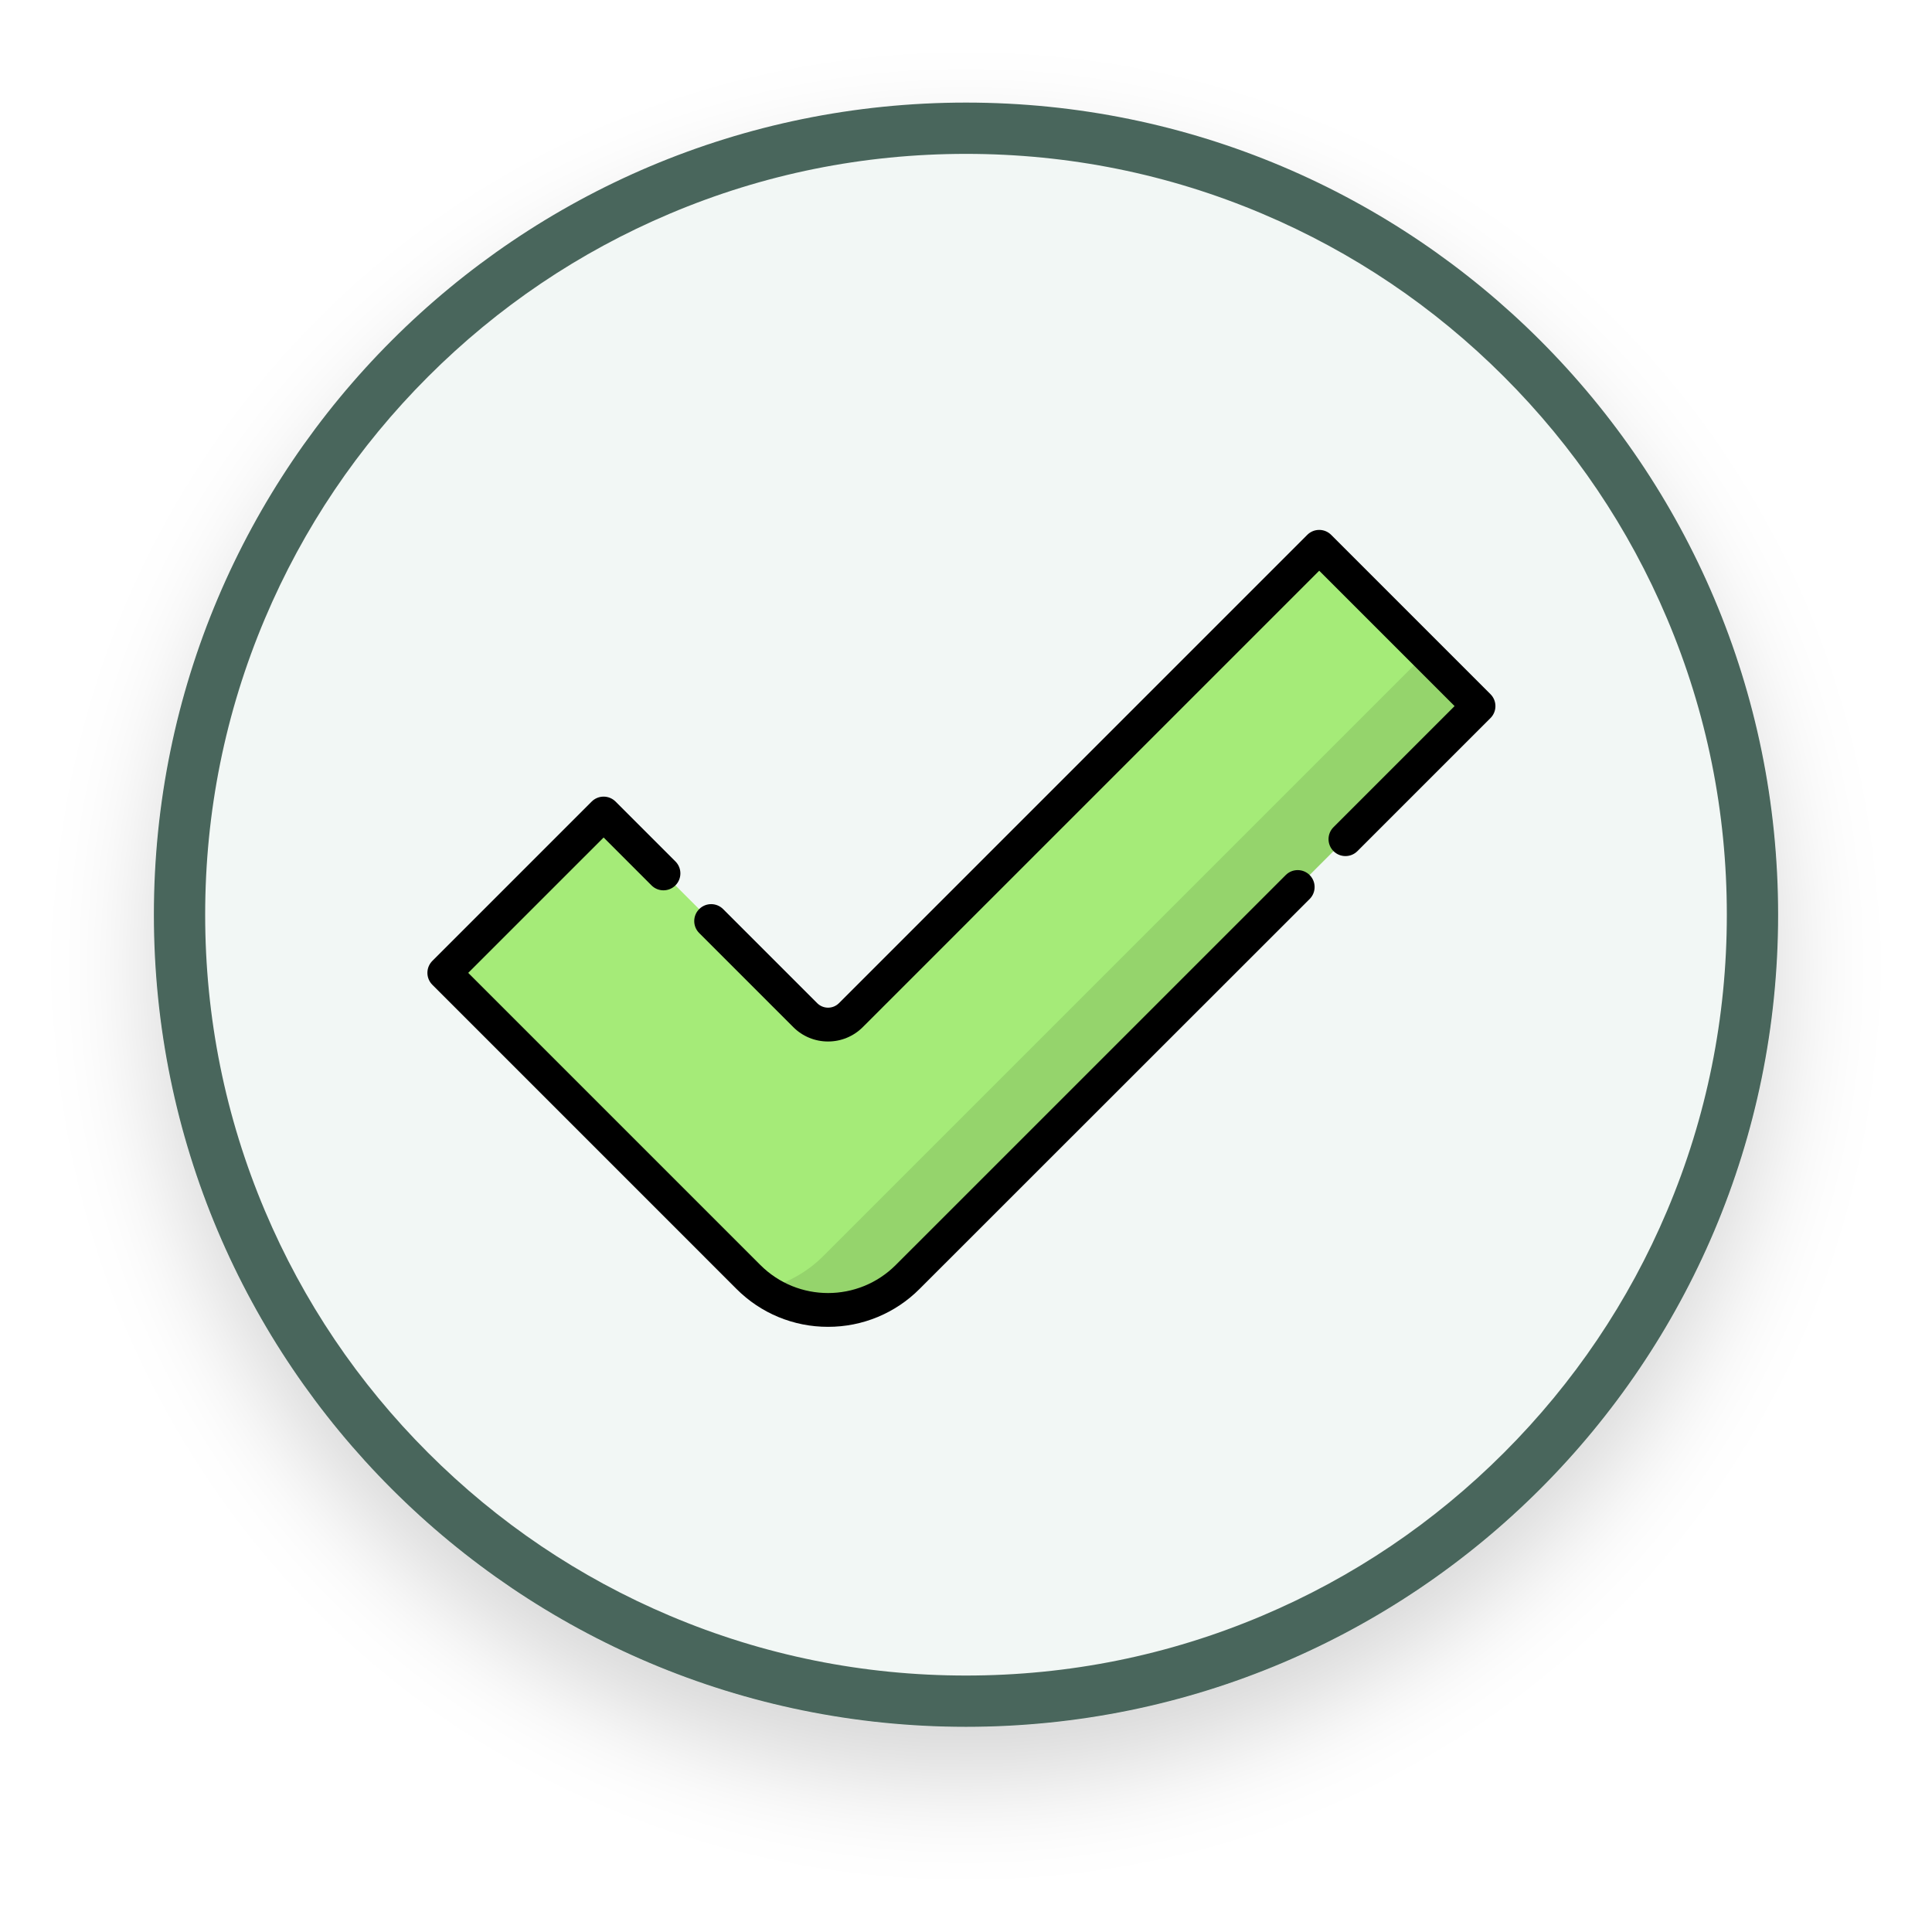
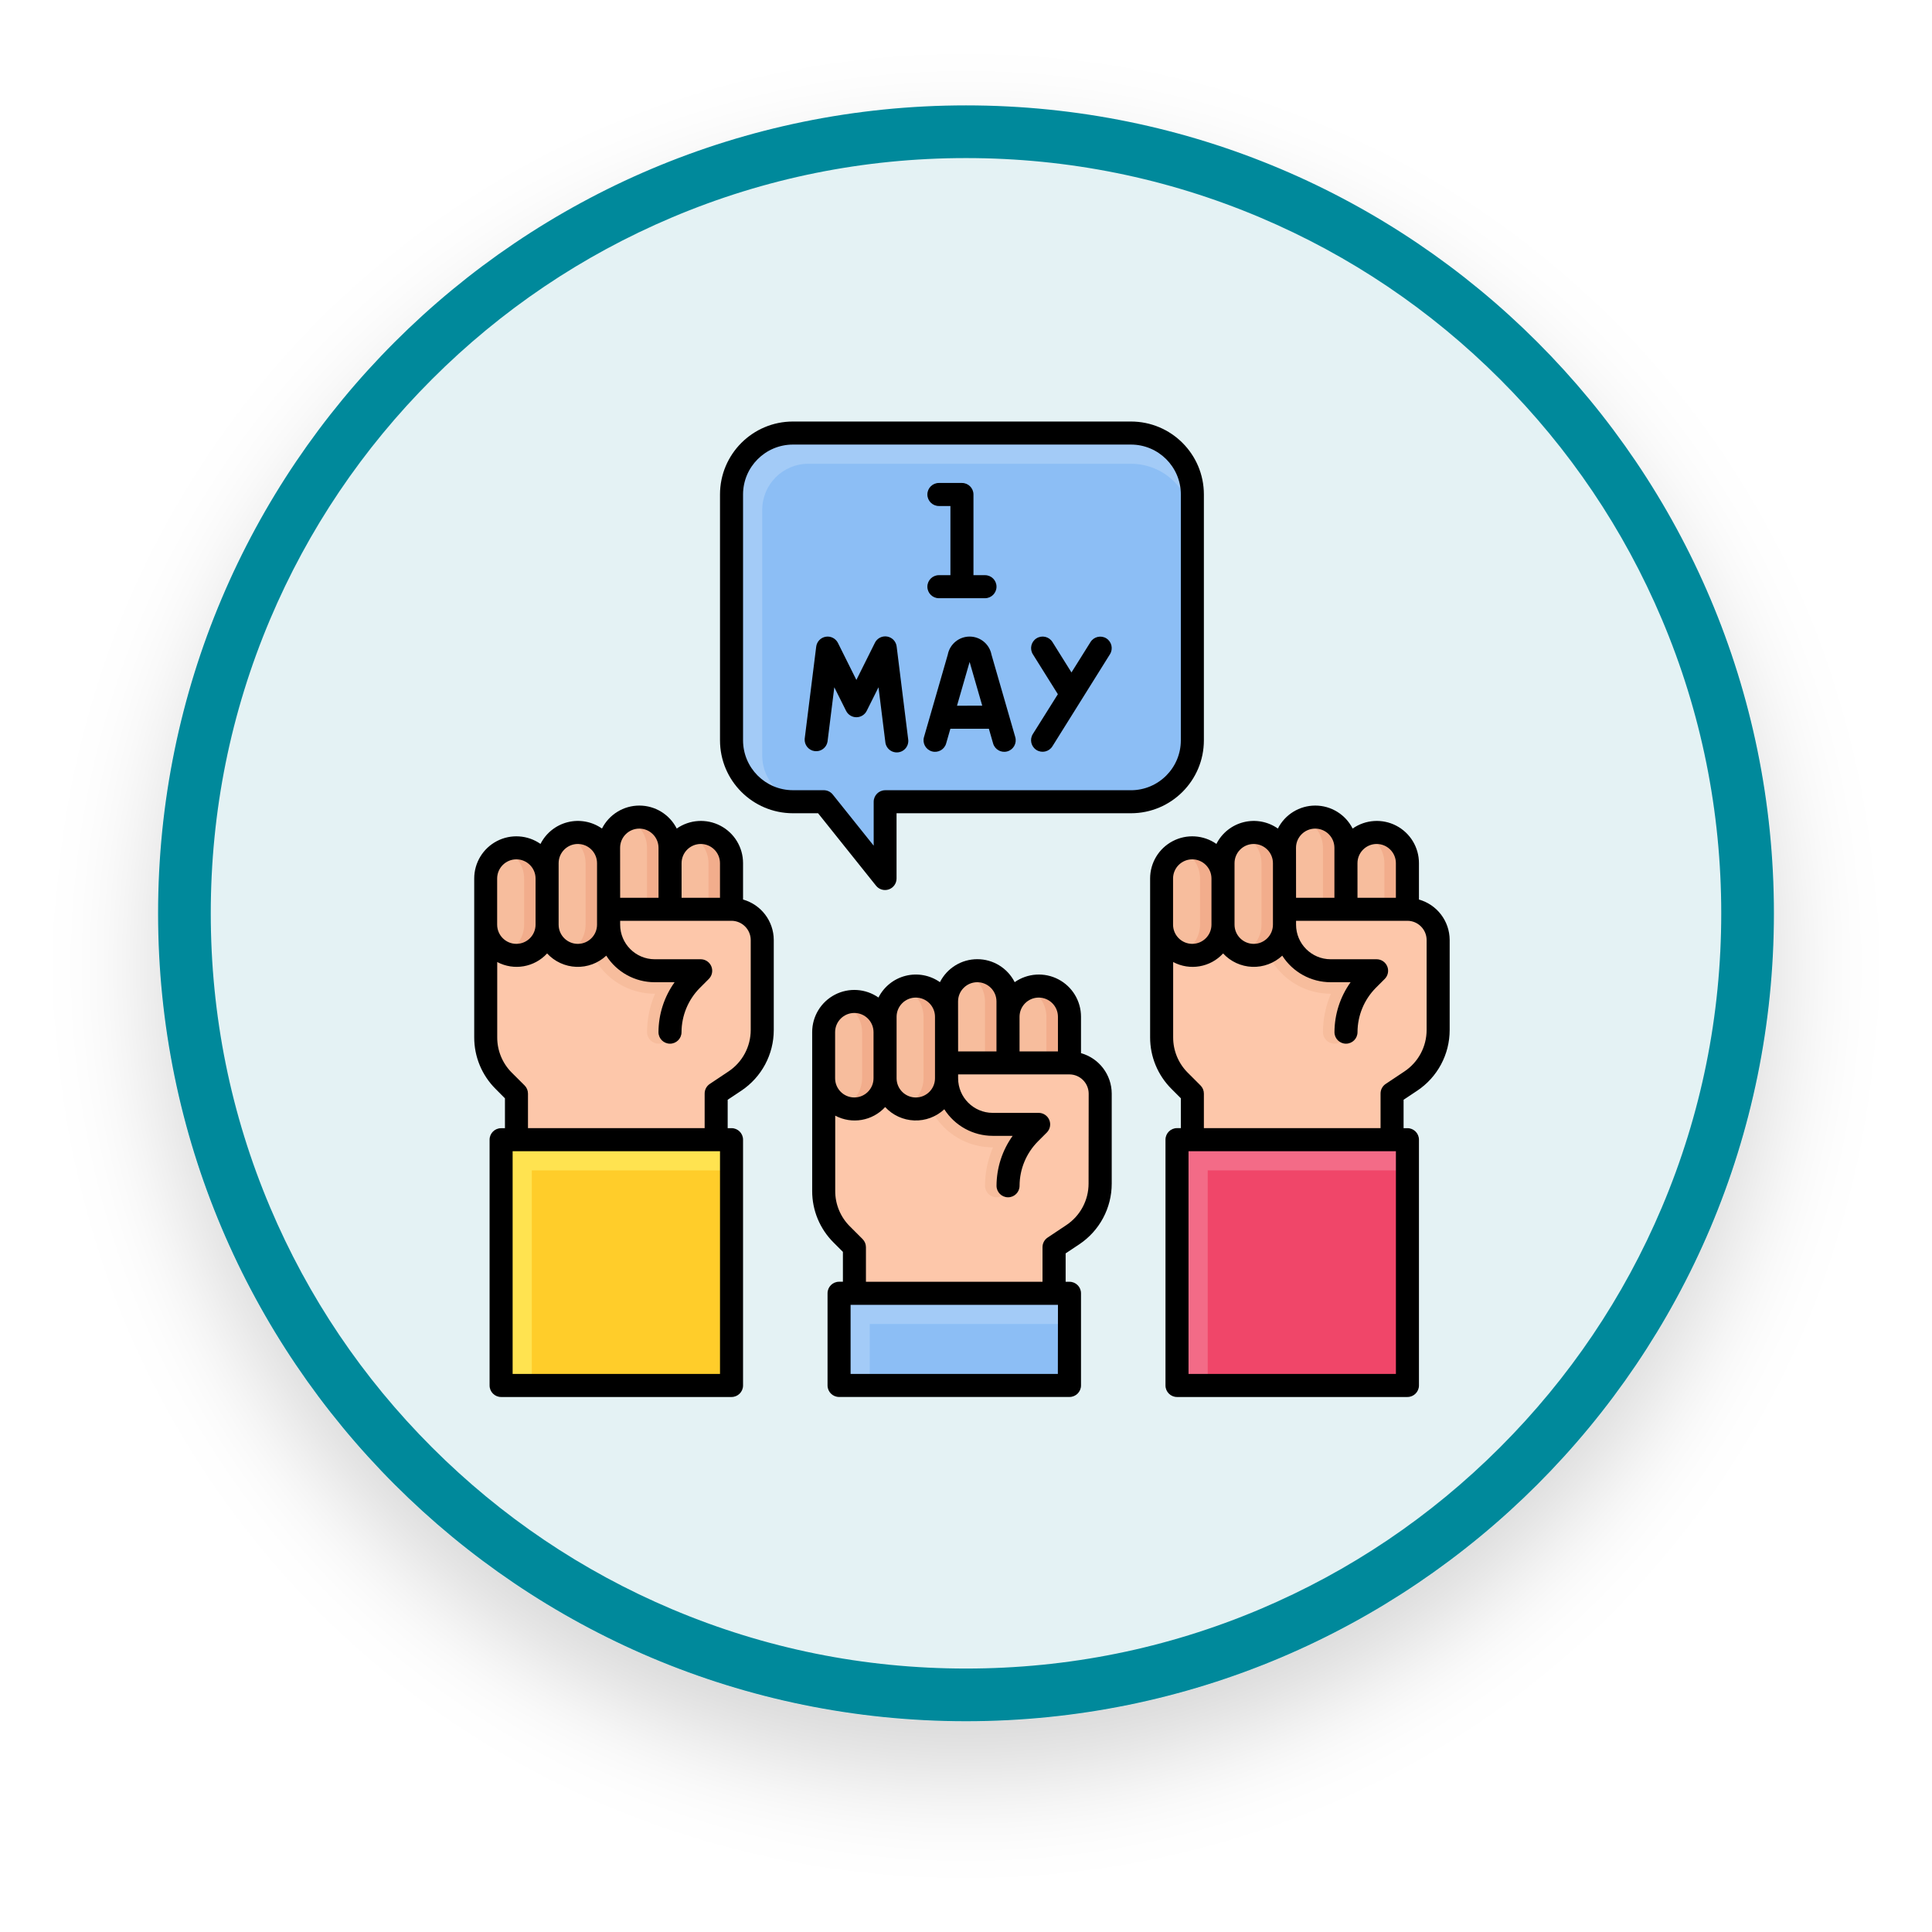
- <svg xmlns="http://www.w3.org/2000/svg" width="113" height="113" viewBox="0 0 113 113">
+ <svg xmlns="http://www.w3.org/2000/svg" width="110" height="110" viewBox="0 0 110 110">
  <defs>
-     <filter id="Path_982547" x="0" y="0" width="113" height="113" filterUnits="userSpaceOnUse">
+     <filter id="Path_982547" x="0" y="0" width="110" height="110" filterUnits="userSpaceOnUse">
      <feOffset dy="3" input="SourceAlpha" />
      <feGaussianBlur stdDeviation="3" result="blur" />
      <feFlood flood-opacity="0.161" />
      <feComposite operator="in" in2="blur" />
      <feComposite in="SourceGraphic" />
    </filter>
  </defs>
-   <g id="Group_1182329" data-name="Group 1182329" transform="translate(-743 -7752)">
-     <g id="Group_1182285" data-name="Group 1182285" transform="translate(0 17)">
-       <g id="Group_1180117" data-name="Group 1180117" transform="translate(752 7741)">
-         <g id="Group_1172831" data-name="Group 1172831">
-           <g id="Group_1172151" data-name="Group 1172151">
-             <g id="Group_1171046" data-name="Group 1171046">
-               <g id="Group_1148525" data-name="Group 1148525">
-                 <g transform="matrix(1, 0, 0, 1, -9, -6)" filter="url(#Path_982547)">
-                   <g id="Path_982547-2" data-name="Path 982547" transform="translate(9 6)" fill="#f2f7f5">
-                     <path d="M 47.5 93.5 C 41.289 93.5 35.265 92.284 29.595 89.886 C 24.118 87.569 19.198 84.252 14.973 80.027 C 10.748 75.802 7.431 70.882 5.114 65.405 C 2.716 59.735 1.5 53.711 1.5 47.5 C 1.5 41.289 2.716 35.265 5.114 29.595 C 7.431 24.118 10.748 19.198 14.973 14.973 C 19.198 10.748 24.118 7.431 29.595 5.114 C 35.265 2.716 41.289 1.5 47.5 1.5 C 53.711 1.5 59.735 2.716 65.405 5.114 C 70.882 7.431 75.802 10.748 80.027 14.973 C 84.252 19.198 87.569 24.118 89.886 29.595 C 92.284 35.265 93.5 41.289 93.5 47.5 C 93.5 53.711 92.284 59.735 89.886 65.405 C 87.569 70.882 84.252 75.802 80.027 80.027 C 75.802 84.252 70.882 87.569 65.405 89.886 C 59.735 92.284 53.711 93.5 47.5 93.5 Z" stroke="none" />
-                     <path d="M 47.5 3 C 41.491 3 35.664 4.176 30.18 6.496 C 24.881 8.737 20.122 11.946 16.034 16.034 C 11.946 20.122 8.737 24.881 6.496 30.18 C 4.176 35.664 3 41.491 3 47.5 C 3 53.509 4.176 59.336 6.496 64.82 C 8.737 70.119 11.946 74.878 16.034 78.966 C 20.122 83.054 24.881 86.263 30.18 88.504 C 35.664 90.824 41.491 92 47.5 92 C 53.509 92 59.336 90.824 64.82 88.504 C 70.119 86.263 74.878 83.054 78.966 78.966 C 83.054 74.878 86.263 70.119 88.504 64.82 C 90.824 59.336 92 53.509 92 47.5 C 92 41.491 90.824 35.664 88.504 30.18 C 86.263 24.881 83.054 20.122 78.966 16.034 C 74.878 11.946 70.119 8.737 64.82 6.496 C 59.336 4.176 53.509 3 47.5 3 M 47.5 0 C 73.734 0 95 21.266 95 47.5 C 95 73.734 73.734 95 47.5 95 C 21.266 95 0 73.734 0 47.5 C 0 21.266 21.266 0 47.5 0 Z" stroke="none" fill="#4a665c" />
+   <g id="Group_1173545" data-name="Group 1173545" transform="translate(-1106 -6047)">
+     <g id="Group_1173052" data-name="Group 1173052">
+       <g id="Group_1172121" data-name="Group 1172121" transform="translate(306 5225)">
+         <g id="Group_1171414" data-name="Group 1171414" transform="translate(-0.701 -6107)">
+           <g id="Group_1163801" data-name="Group 1163801" transform="translate(-0.299 2285)">
+             <g id="Group_1163014" data-name="Group 1163014" transform="translate(1 306)">
+               <g id="Group_1157015" data-name="Group 1157015" transform="translate(0 3549)">
+                 <g id="Group_1155792" data-name="Group 1155792" transform="translate(-1 -3894.666)">
+                   <g id="Group_1154703" data-name="Group 1154703" transform="translate(0 1465.666)">
+                     <g id="Group_1150789" data-name="Group 1150789" transform="translate(3 2320)">
+                       <g id="Group_1154212" data-name="Group 1154212" transform="translate(-236 -5809)">
+                         <g id="Group_1152583" data-name="Group 1152583" transform="translate(1043 6713)">
+                           <g id="Group_1146973" data-name="Group 1146973" transform="translate(0 0)">
+                             <g id="Group_1146954" data-name="Group 1146954">
+                               <g transform="matrix(1, 0, 0, 1, -9, -6)" filter="url(#Path_982547)">
+                                 <g id="Path_982547-2" data-name="Path 982547" transform="translate(9 6)" fill="#e4f2f4">
+                                   <path d="M 46 90.5 C 39.992 90.5 34.164 89.324 28.679 87.003 C 23.38 84.762 18.621 81.553 14.534 77.466 C 10.446 73.379 7.238 68.62 4.996 63.321 C 2.676 57.836 1.5 52.008 1.5 46 C 1.5 39.992 2.676 34.164 4.996 28.679 C 7.238 23.38 10.446 18.621 14.534 14.534 C 18.621 10.446 23.38 7.238 28.679 4.996 C 34.164 2.676 39.992 1.5 46 1.5 C 52.008 1.5 57.836 2.676 63.321 4.996 C 68.62 7.238 73.379 10.446 77.466 14.534 C 81.554 18.621 84.762 23.38 87.004 28.679 C 89.324 34.164 90.5 39.992 90.5 46 C 90.5 52.008 89.324 57.836 87.004 63.321 C 84.762 68.62 81.554 73.379 77.466 77.466 C 73.379 81.553 68.62 84.762 63.321 87.003 C 57.836 89.324 52.008 90.5 46 90.5 Z" stroke="none" />
+                                   <path d="M 46 3 C 40.194 3 34.563 4.136 29.263 6.378 C 24.143 8.544 19.544 11.644 15.594 15.594 C 11.644 19.544 8.544 24.143 6.378 29.263 C 4.136 34.563 3 40.194 3 46 C 3 51.806 4.136 57.437 6.378 62.737 C 8.544 67.857 11.644 72.455 15.594 76.405 C 19.544 80.355 24.143 83.456 29.263 85.622 C 34.563 87.863 40.194 89 46 89 C 51.806 89 57.437 87.863 62.737 85.622 C 67.857 83.456 72.456 80.355 76.406 76.405 C 80.356 72.455 83.456 67.857 85.622 62.737 C 87.864 57.437 89 51.806 89 46 C 89 40.194 87.864 34.563 85.622 29.263 C 83.456 24.143 80.356 19.544 76.406 15.594 C 72.456 11.644 67.857 8.544 62.737 6.378 C 57.437 4.136 51.806 3 46 3 M 46 -7.62939453125e-06 C 71.405 -7.62939453125e-06 92 20.595 92 46 C 92 71.405 71.405 92 46 92 C 20.595 92 0 71.405 0 46 C 0 20.595 20.595 -7.62939453125e-06 46 -7.62939453125e-06 Z" stroke="none" fill="#01899b" />
+                                 </g>
+                               </g>
+                             </g>
+                           </g>
+                         </g>
+                       </g>
+                     </g>
                  </g>
                </g>
              </g>
            </g>
          </g>
        </g>
      </g>
-       <g id="cheque" transform="translate(768 7701.015)">
-         <path id="Path_1042130" data-name="Path 1042130" d="M59.266,73.084,31.878,100.472a1.89,1.89,0,0,1-2.673,0l-11.79-11.79L8.1,98l17.784,17.784a6.587,6.587,0,0,0,4.658,1.929h0a6.587,6.587,0,0,0,4.658-1.929L68.582,82.4Z" transform="translate(-7.111 -7.111)" fill="#a5eb78" />
-         <g id="Group_1182284" data-name="Group 1182284" transform="translate(19.622 72.208)" opacity="0.1">
-           <path id="Path_1042131" data-name="Path 1042131" d="M199.62,124.2l-35.242,35.242a7.211,7.211,0,0,1-3.526,1.936,6.586,6.586,0,0,0,3.808,1.214h0a6.587,6.587,0,0,0,4.658-1.929L202.7,127.276Z" transform="translate(-160.852 -124.196)" />
-         </g>
-         <path id="Path_1042132" data-name="Path 1042132" d="M23.43,223.854a7.526,7.526,0,0,1-5.357-2.219L.289,203.85a.988.988,0,0,1,0-1.4l9.316-9.316a.988.988,0,0,1,1.4,0l3.5,3.5a.988.988,0,0,1-1.4,1.4l-2.8-2.8-7.919,7.918,17.086,17.086a5.6,5.6,0,0,0,7.919,0L50.2,197.431a.988.988,0,1,1,1.4,1.4L28.787,221.635A7.527,7.527,0,0,1,23.43,223.854Z" transform="translate(0 -112.265)" />
-         <path id="Path_1042133" data-name="Path 1042133" d="M135.766,94.9a2.859,2.859,0,0,1-2.035-.843l-5.5-5.5a.988.988,0,0,1,1.4-1.4l5.5,5.5a.9.9,0,0,0,1.276,0l27.388-27.388a.988.988,0,0,1,1.4,0l9.316,9.316a.988.988,0,0,1,0,1.4l-7.781,7.781a.988.988,0,0,1-1.4-1.4l7.083-7.083-7.918-7.918L137.8,94.059A2.86,2.86,0,0,1,135.766,94.9Z" transform="translate(-112.336)" />
+       <g id="protest_12022841" transform="translate(1132.75 6070.75)">
+         <path id="Path_1038717" data-name="Path 1038717" d="M36.119,55.119H24.749V52.5l-.724-.724A3.5,3.5,0,0,1,23,49.3V42H33.5v2.624h5.248v4.25a3.5,3.5,0,0,1-1.558,2.911l-1.066.711Z" transform="translate(-2.852 -5.234)" fill="#fdc7aa" />
+         <path id="Path_1038718" data-name="Path 1038718" d="M33.654,49.684A.656.656,0,0,1,33,49.028a5.567,5.567,0,0,1,.454-2.187h-.017A3.94,3.94,0,0,1,29.5,42.906a.656.656,0,1,1,1.312,0,2.624,2.624,0,0,0,2.624,2.624h2.407l-.74,1.037a4.276,4.276,0,0,0-.792,2.461.656.656,0,0,1-.656.656Z" transform="translate(-3.667 -5.266)" fill="#f7bd9d" />
+         <rect id="Rectangle_414517" data-name="Rectangle 414517" width="3.498" height="6.997" rx="1.749" transform="translate(27.145 39.389) rotate(180)" fill="#f7bd9d" />
+         <path id="Path_1038719" data-name="Path 1038719" d="M28.906,37a1.741,1.741,0,0,0-.656.129,1.749,1.749,0,0,1,1.093,1.62v3.5a1.749,1.749,0,0,1-1.093,1.62,1.749,1.749,0,0,0,2.405-1.62v-3.5A1.749,1.749,0,0,0,28.906,37Z" transform="translate(-3.511 -4.608)" fill="#f2ad8c" />
+         <rect id="Rectangle_414518" data-name="Rectangle 414518" width="3.498" height="6.122" rx="1.749" transform="translate(23.646 39.389) rotate(180)" fill="#f7bd9d" />
+         <path id="Path_1038720" data-name="Path 1038720" d="M24.906,38a1.741,1.741,0,0,0-.656.129,1.749,1.749,0,0,1,1.093,1.62v2.624a1.749,1.749,0,0,1-1.093,1.62,1.749,1.749,0,0,0,2.405-1.62V39.749A1.749,1.749,0,0,0,24.906,38Z" transform="translate(-3.009 -4.733)" fill="#f2ad8c" />
+         <rect id="Rectangle_414519" data-name="Rectangle 414519" width="3.498" height="6.997" rx="1.749" transform="translate(34.142 39.389) rotate(180)" fill="#f7bd9d" />
+         <path id="Path_1038721" data-name="Path 1038721" d="M36.906,37a1.741,1.741,0,0,0-.656.129,1.749,1.749,0,0,1,1.093,1.62v3.5a1.749,1.749,0,0,1-1.093,1.62,1.749,1.749,0,0,0,2.405-1.62v-3.5A1.749,1.749,0,0,0,36.906,37Z" transform="translate(-4.514 -4.608)" fill="#f2ad8c" />
+         <rect id="Rectangle_414520" data-name="Rectangle 414520" width="3.498" height="7.872" rx="1.749" transform="translate(30.643 39.389) rotate(180)" fill="#f7bd9d" />
+         <path id="Path_1038722" data-name="Path 1038722" d="M32.906,36a1.741,1.741,0,0,0-.656.129,1.749,1.749,0,0,1,1.093,1.62v4.373a1.749,1.749,0,0,1-1.093,1.62,1.749,1.749,0,0,0,2.405-1.62V37.749A1.749,1.749,0,0,0,32.906,36Z" transform="translate(-4.012 -4.482)" fill="#f2ad8c" />
+         <path id="Path_1038723" data-name="Path 1038723" d="M34.5,49a4.223,4.223,0,0,1,1.237-2.986l.512-.512H33.624A2.624,2.624,0,0,1,31,42.875V42h7a1.749,1.749,0,0,1,1.749,1.749v4.81" transform="translate(-3.855 -5.234)" fill="#fdc7aa" />
+         <path id="Path_1038724" data-name="Path 1038724" d="M24,57H37.119v5.248H24Z" transform="translate(-2.978 -7.115)" fill="#a3cbf7" />
+         <path id="Path_1038725" data-name="Path 1038725" d="M26,59H37.37v3.5H26Z" transform="translate(-3.228 -7.366)" fill="#8cbef5" />
+         <path id="Path_1038726" data-name="Path 1038726" d="M43.239,4.5V18.492a3.5,3.5,0,0,1-3.5,3.5H25.746v4.373l-3.5-4.373H20.5a3.5,3.5,0,0,1-3.5-3.5V4.5A3.5,3.5,0,0,1,20.5,1H39.74A3.5,3.5,0,0,1,43.239,4.5Z" transform="translate(-2.1 -0.094)" fill="#a3cbf7" />
+         <path id="Path_1038727" data-name="Path 1038727" d="M43.489,6.5V18.743a3.5,3.5,0,0,1-3.5,3.5H26v4.373l-3.5-4.373h-.875A2.624,2.624,0,0,1,19,19.618V5.624A2.624,2.624,0,0,1,21.624,3H39.991A3.5,3.5,0,0,1,43.489,6.5Z" transform="translate(-2.351 -0.345)" fill="#8cbef5" />
+         <path id="Path_1038728" data-name="Path 1038728" d="M58.119,45.119H46.749V42.5l-.724-.724A3.5,3.5,0,0,1,45,39.3V32H55.5v2.624h5.248v4.25a3.5,3.5,0,0,1-1.558,2.911l-1.066.711Z" transform="translate(-5.611 -3.981)" fill="#fdc7aa" />
+         <path id="Path_1038729" data-name="Path 1038729" d="M55.654,39.684A.656.656,0,0,1,55,39.028a5.567,5.567,0,0,1,.454-2.187h-.017A3.94,3.94,0,0,1,51.5,32.906a.656.656,0,1,1,1.312,0,2.624,2.624,0,0,0,2.624,2.624h2.407l-.74,1.037a4.276,4.276,0,0,0-.792,2.461.656.656,0,0,1-.656.656Z" transform="translate(-6.426 -4.012)" fill="#f7bd9d" />
+         <rect id="Rectangle_414521" data-name="Rectangle 414521" width="3.498" height="6.997" rx="1.749" transform="translate(46.386 30.643) rotate(180)" fill="#f7bd9d" />
+         <path id="Path_1038730" data-name="Path 1038730" d="M50.906,27a1.741,1.741,0,0,0-.656.129,1.749,1.749,0,0,1,1.093,1.62v3.5a1.749,1.749,0,0,1-1.093,1.62,1.749,1.749,0,0,0,2.405-1.62v-3.5A1.749,1.749,0,0,0,50.906,27Z" transform="translate(-6.269 -3.354)" fill="#f2ad8c" />
+         <rect id="Rectangle_414522" data-name="Rectangle 414522" width="3.498" height="6.122" rx="1.749" transform="translate(42.888 30.643) rotate(180)" fill="#f7bd9d" />
+         <path id="Path_1038731" data-name="Path 1038731" d="M46.906,28a1.741,1.741,0,0,0-.656.129,1.749,1.749,0,0,1,1.093,1.62v2.624a1.749,1.749,0,0,1-1.093,1.62,1.749,1.749,0,0,0,2.405-1.62V29.749A1.749,1.749,0,0,0,46.906,28Z" transform="translate(-5.767 -3.479)" fill="#f2ad8c" />
+         <rect id="Rectangle_414523" data-name="Rectangle 414523" width="3.498" height="6.997" rx="1.749" transform="translate(53.383 30.643) rotate(180)" fill="#f7bd9d" />
+         <path id="Path_1038732" data-name="Path 1038732" d="M58.906,27a1.741,1.741,0,0,0-.656.129,1.749,1.749,0,0,1,1.093,1.62v3.5a1.749,1.749,0,0,1-1.093,1.62,1.749,1.749,0,0,0,2.405-1.62v-3.5A1.749,1.749,0,0,0,58.906,27Z" transform="translate(-7.272 -3.354)" fill="#f2ad8c" />
+         <rect id="Rectangle_414524" data-name="Rectangle 414524" width="3.498" height="7.872" rx="1.749" transform="translate(49.885 30.643) rotate(180)" fill="#f7bd9d" />
+         <path id="Path_1038733" data-name="Path 1038733" d="M54.906,26a1.74,1.74,0,0,0-.656.129,1.749,1.749,0,0,1,1.093,1.62v4.373a1.749,1.749,0,0,1-1.093,1.62,1.749,1.749,0,0,0,2.405-1.62V27.749A1.749,1.749,0,0,0,54.906,26Z" transform="translate(-6.77 -3.228)" fill="#f2ad8c" />
+         <path id="Path_1038734" data-name="Path 1038734" d="M56.5,39a4.223,4.223,0,0,1,1.237-2.986l.512-.512H55.624A2.624,2.624,0,0,1,53,32.875V32h7a1.749,1.749,0,0,1,1.749,1.749v4.81" transform="translate(-6.614 -3.981)" fill="#fdc7aa" />
+         <path id="Path_1038735" data-name="Path 1038735" d="M46,47H59.119V60.994H46Z" transform="translate(-5.736 -5.861)" fill="#f36b87" />
+         <path id="Path_1038736" data-name="Path 1038736" d="M48,49H59.37V61.245H48Z" transform="translate(-5.987 -6.112)" fill="#f04669" />
+         <path id="Path_1038737" data-name="Path 1038737" d="M14.119,45.119H2.749V42.5l-.724-.724A3.5,3.5,0,0,1,1,39.3V32H11.5v2.624h5.248v4.25a3.5,3.5,0,0,1-1.558,2.911l-1.066.711Z" transform="translate(-0.094 -3.981)" fill="#fdc7aa" />
+         <path id="Path_1038738" data-name="Path 1038738" d="M11.654,39.684A.656.656,0,0,1,11,39.028a5.567,5.567,0,0,1,.454-2.187h-.017A3.94,3.94,0,0,1,7.5,32.906a.656.656,0,1,1,1.312,0,2.624,2.624,0,0,0,2.624,2.624h2.407l-.74,1.037a4.276,4.276,0,0,0-.792,2.461.656.656,0,0,1-.656.656Z" transform="translate(-0.909 -4.012)" fill="#f7bd9d" />
+         <rect id="Rectangle_414525" data-name="Rectangle 414525" width="3.498" height="6.997" rx="1.749" transform="translate(7.903 30.643) rotate(180)" fill="#f7bd9d" />
+         <path id="Path_1038739" data-name="Path 1038739" d="M6.906,27a1.741,1.741,0,0,0-.656.129,1.749,1.749,0,0,1,1.093,1.62v3.5a1.749,1.749,0,0,1-1.093,1.62,1.749,1.749,0,0,0,2.405-1.62v-3.5A1.749,1.749,0,0,0,6.906,27Z" transform="translate(-0.752 -3.354)" fill="#f2ad8c" />
+         <rect id="Rectangle_414526" data-name="Rectangle 414526" width="3.498" height="6.122" rx="1.749" transform="translate(4.404 30.643) rotate(180)" fill="#f7bd9d" />
+         <path id="Path_1038740" data-name="Path 1038740" d="M2.906,28a1.741,1.741,0,0,0-.656.129,1.749,1.749,0,0,1,1.093,1.62v2.624a1.749,1.749,0,0,1-1.093,1.62,1.749,1.749,0,0,0,2.405-1.62V29.749A1.749,1.749,0,0,0,2.906,28Z" transform="translate(-0.251 -3.479)" fill="#f2ad8c" />
+         <rect id="Rectangle_414527" data-name="Rectangle 414527" width="3.498" height="6.997" rx="1.749" transform="translate(14.9 30.643) rotate(180)" fill="#f7bd9d" />
+         <path id="Path_1038741" data-name="Path 1038741" d="M14.906,27a1.741,1.741,0,0,0-.656.129,1.749,1.749,0,0,1,1.093,1.62v3.5a1.749,1.749,0,0,1-1.093,1.62,1.749,1.749,0,0,0,2.405-1.62v-3.5A1.749,1.749,0,0,0,14.906,27Z" transform="translate(-1.755 -3.354)" fill="#f2ad8c" />
+         <rect id="Rectangle_414528" data-name="Rectangle 414528" width="3.498" height="7.872" rx="1.749" transform="translate(11.401 30.643) rotate(180)" fill="#f7bd9d" />
+         <path id="Path_1038742" data-name="Path 1038742" d="M10.906,26a1.74,1.74,0,0,0-.656.129,1.749,1.749,0,0,1,1.093,1.62v4.373a1.749,1.749,0,0,1-1.093,1.62,1.749,1.749,0,0,0,2.405-1.62V27.749A1.749,1.749,0,0,0,10.906,26Z" transform="translate(-1.254 -3.228)" fill="#f2ad8c" />
+         <path id="Path_1038743" data-name="Path 1038743" d="M12.5,39a4.223,4.223,0,0,1,1.237-2.986l.512-.512H11.624A2.624,2.624,0,0,1,9,32.875V32h7a1.749,1.749,0,0,1,1.749,1.749v4.81" transform="translate(-1.097 -3.981)" fill="#fdc7aa" />
+         <path id="Path_1038744" data-name="Path 1038744" d="M2,47H15.119V60.994H2Z" transform="translate(-0.219 -5.861)" fill="#ffe350" />
+         <path id="Path_1038745" data-name="Path 1038745" d="M4,49H15.37V61.245H4Z" transform="translate(-0.47 -6.112)" fill="#ffcd2a" />
+         <path id="Path_1038746" data-name="Path 1038746" d="M43.8,18.4V4.4A4.154,4.154,0,0,0,39.646.25H20.4A4.154,4.154,0,0,0,16.25,4.4V18.4A4.154,4.154,0,0,0,20.4,22.553h1.434l3.3,4.126a.656.656,0,0,0,1.168-.409V22.553H39.646A4.154,4.154,0,0,0,43.8,18.4Zm-1.312,0a2.843,2.843,0,0,1-2.843,2.843H25.652A.656.656,0,0,0,25,21.9v2.5l-2.33-2.913a.659.659,0,0,0-.513-.246H20.4A2.843,2.843,0,0,1,17.562,18.4V4.4A2.843,2.843,0,0,1,20.4,1.562H39.646A2.843,2.843,0,0,1,42.489,4.4Z" transform="translate(-2.006)" />
+         <path id="Path_1038747" data-name="Path 1038747" d="M33.368,15.278a1.267,1.267,0,0,0-2.489,0l-1.354,4.694a.656.656,0,1,0,1.261.364l.241-.838H33.22l.241.838a.656.656,0,0,0,1.261-.364Zm-1.963,2.908.718-2.493.718,2.489Z" transform="translate(-3.667 -1.755)" />
+         <path id="Path_1038748" data-name="Path 1038748" d="M25.756,14.611l-1.05,2.106-1.05-2.106a.656.656,0,0,0-1.238.213l-.656,5.248a.656.656,0,0,0,1.3.163l.387-3.1.671,1.342a.656.656,0,0,0,1.174,0l.671-1.342.387,3.1a.656.656,0,1,0,1.3-.163L27,14.824a.656.656,0,0,0-1.245-.213Z" transform="translate(-2.697 -1.754)" />
+         <path id="Path_1038749" data-name="Path 1038749" d="M40.785,14.35a.656.656,0,0,0-.9.209L38.8,16.292l-1.085-1.736a.657.657,0,0,0-1.113.7l1.423,2.274L36.6,19.8a.656.656,0,0,0,1.113.7l3.28-5.248a.656.656,0,0,0-.206-.9Z" transform="translate(-4.545 -1.755)" />
+         <path id="Path_1038750" data-name="Path 1038750" d="M30.406,9.5a.656.656,0,1,0,0,1.312H33.03a.656.656,0,1,0,0-1.312h-.656V4.906a.656.656,0,0,0-.656-.656H30.406a.656.656,0,1,0,0,1.312h.656V9.5Z" transform="translate(-3.699 -0.502)" />
+         <path id="Path_1038751" data-name="Path 1038751" d="M37.556,40.6V38.53a2.4,2.4,0,0,0-3.776-1.972,2.385,2.385,0,0,0-4.256,0,2.385,2.385,0,0,0-3.5.875A2.4,2.4,0,0,0,22.25,39.4v9.046a4.127,4.127,0,0,0,1.217,2.936l.533.533v1.7h-.219a.656.656,0,0,0-.656.656v5.248a.656.656,0,0,0,.656.656H36.9a.656.656,0,0,0,.656-.656V54.273a.656.656,0,0,0-.656-.656h-.219V52l.774-.515a4.149,4.149,0,0,0,1.85-3.457V42.9A2.4,2.4,0,0,0,37.556,40.6Zm-3.5-2.07a1.093,1.093,0,0,1,2.187,0V40.5H34.057Zm-3.5-.875a1.093,1.093,0,1,1,2.187,0V40.5H30.559Zm-3.5.875a1.093,1.093,0,0,1,2.187,0v3.5a1.093,1.093,0,1,1-2.187,0Zm-3.5.875a1.093,1.093,0,0,1,2.187,0v2.624a1.093,1.093,0,1,1-2.187,0Zm12.682,19.46H24.437V54.929H36.244Zm1.749-10.837a2.836,2.836,0,0,1-1.265,2.361l-1.066.711a.655.655,0,0,0-.292.549v1.968H25.311V51.649a.653.653,0,0,0-.192-.464l-.724-.724a2.826,2.826,0,0,1-.833-2.012V44.158a2.355,2.355,0,0,0,2.843-.489,2.378,2.378,0,0,0,3.368.126,3.272,3.272,0,0,0,2.754,1.513h1.137a4.916,4.916,0,0,0-.918,2.843.656.656,0,1,0,1.312,0A3.6,3.6,0,0,1,35.1,45.628l.513-.513A.656.656,0,0,0,35.151,44H32.527a1.971,1.971,0,0,1-1.968-1.968V41.81H36.9A1.1,1.1,0,0,1,37.993,42.9Z" transform="translate(-2.758 -4.388)" />
+         <path id="Path_1038752" data-name="Path 1038752" d="M59.556,30.6V28.53a2.4,2.4,0,0,0-3.776-1.972,2.385,2.385,0,0,0-4.256,0,2.385,2.385,0,0,0-3.5.875A2.4,2.4,0,0,0,44.25,29.4v9.046a4.127,4.127,0,0,0,1.217,2.936l.533.533v1.7h-.219a.656.656,0,0,0-.656.656V58.267a.656.656,0,0,0,.656.656H58.9a.656.656,0,0,0,.656-.656V44.273a.656.656,0,0,0-.656-.656h-.219V42l.774-.515a4.149,4.149,0,0,0,1.85-3.457V32.9a2.4,2.4,0,0,0-1.749-2.3Zm-3.5-2.07a1.093,1.093,0,1,1,2.187,0V30.5H56.057Zm-3.5-.875a1.093,1.093,0,0,1,2.187,0V30.5H52.559Zm-3.5.875a1.093,1.093,0,1,1,2.187,0v3.5a1.093,1.093,0,1,1-2.187,0Zm-3.5.875a1.093,1.093,0,0,1,2.187,0v2.624a1.093,1.093,0,1,1-2.187,0ZM58.244,57.611H46.437V44.929H58.244Zm1.749-19.584a2.836,2.836,0,0,1-1.265,2.361l-1.066.711a.655.655,0,0,0-.292.549v1.968H47.311V41.649a.653.653,0,0,0-.192-.464l-.724-.724a2.826,2.826,0,0,1-.833-2.012V34.158a2.355,2.355,0,0,0,2.843-.489,2.378,2.378,0,0,0,3.368.126,3.272,3.272,0,0,0,2.754,1.513h1.137a4.916,4.916,0,0,0-.918,2.843.656.656,0,1,0,1.312,0A3.6,3.6,0,0,1,57.1,35.628l.513-.513A.656.656,0,0,0,57.151,34H54.527a1.971,1.971,0,0,1-1.968-1.968V31.81H58.9A1.1,1.1,0,0,1,59.993,32.9Z" transform="translate(-5.517 -3.134)" />
+         <path id="Path_1038753" data-name="Path 1038753" d="M15.556,30.6V28.53a2.4,2.4,0,0,0-3.776-1.972,2.385,2.385,0,0,0-4.256,0,2.385,2.385,0,0,0-3.5.875A2.4,2.4,0,0,0,.25,29.4v9.046a4.127,4.127,0,0,0,1.217,2.936L2,41.919v1.7H1.781a.656.656,0,0,0-.656.656V58.267a.656.656,0,0,0,.656.656H14.9a.656.656,0,0,0,.656-.656V44.273a.656.656,0,0,0-.656-.656h-.219V42l.774-.515a4.149,4.149,0,0,0,1.85-3.457V32.9a2.4,2.4,0,0,0-1.749-2.3Zm-3.5-2.07a1.093,1.093,0,1,1,2.187,0V30.5H12.057Zm-3.5-.875a1.093,1.093,0,0,1,2.187,0V30.5H8.559Zm-3.5.875a1.093,1.093,0,1,1,2.187,0v3.5a1.093,1.093,0,1,1-2.187,0Zm-3.5.875a1.093,1.093,0,0,1,2.187,0v2.624a1.093,1.093,0,1,1-2.187,0ZM14.244,57.611H2.437V44.929H14.244Zm1.749-19.584a2.836,2.836,0,0,1-1.265,2.361l-1.066.711a.655.655,0,0,0-.292.549v1.968H3.311V41.649a.653.653,0,0,0-.192-.464l-.726-.724A2.826,2.826,0,0,1,1.56,38.45V34.158A2.355,2.355,0,0,0,4.4,33.669a2.378,2.378,0,0,0,3.368.126,3.272,3.272,0,0,0,2.754,1.513h1.137a4.916,4.916,0,0,0-.918,2.843.656.656,0,0,0,1.312,0A3.6,3.6,0,0,1,13.1,35.628l.513-.513A.656.656,0,0,0,13.151,34H10.527a1.971,1.971,0,0,1-1.968-1.968V31.81H14.9A1.1,1.1,0,0,1,15.993,32.9Z" transform="translate(0 -3.134)" />
      </g>
    </g>
  </g>
</svg>
